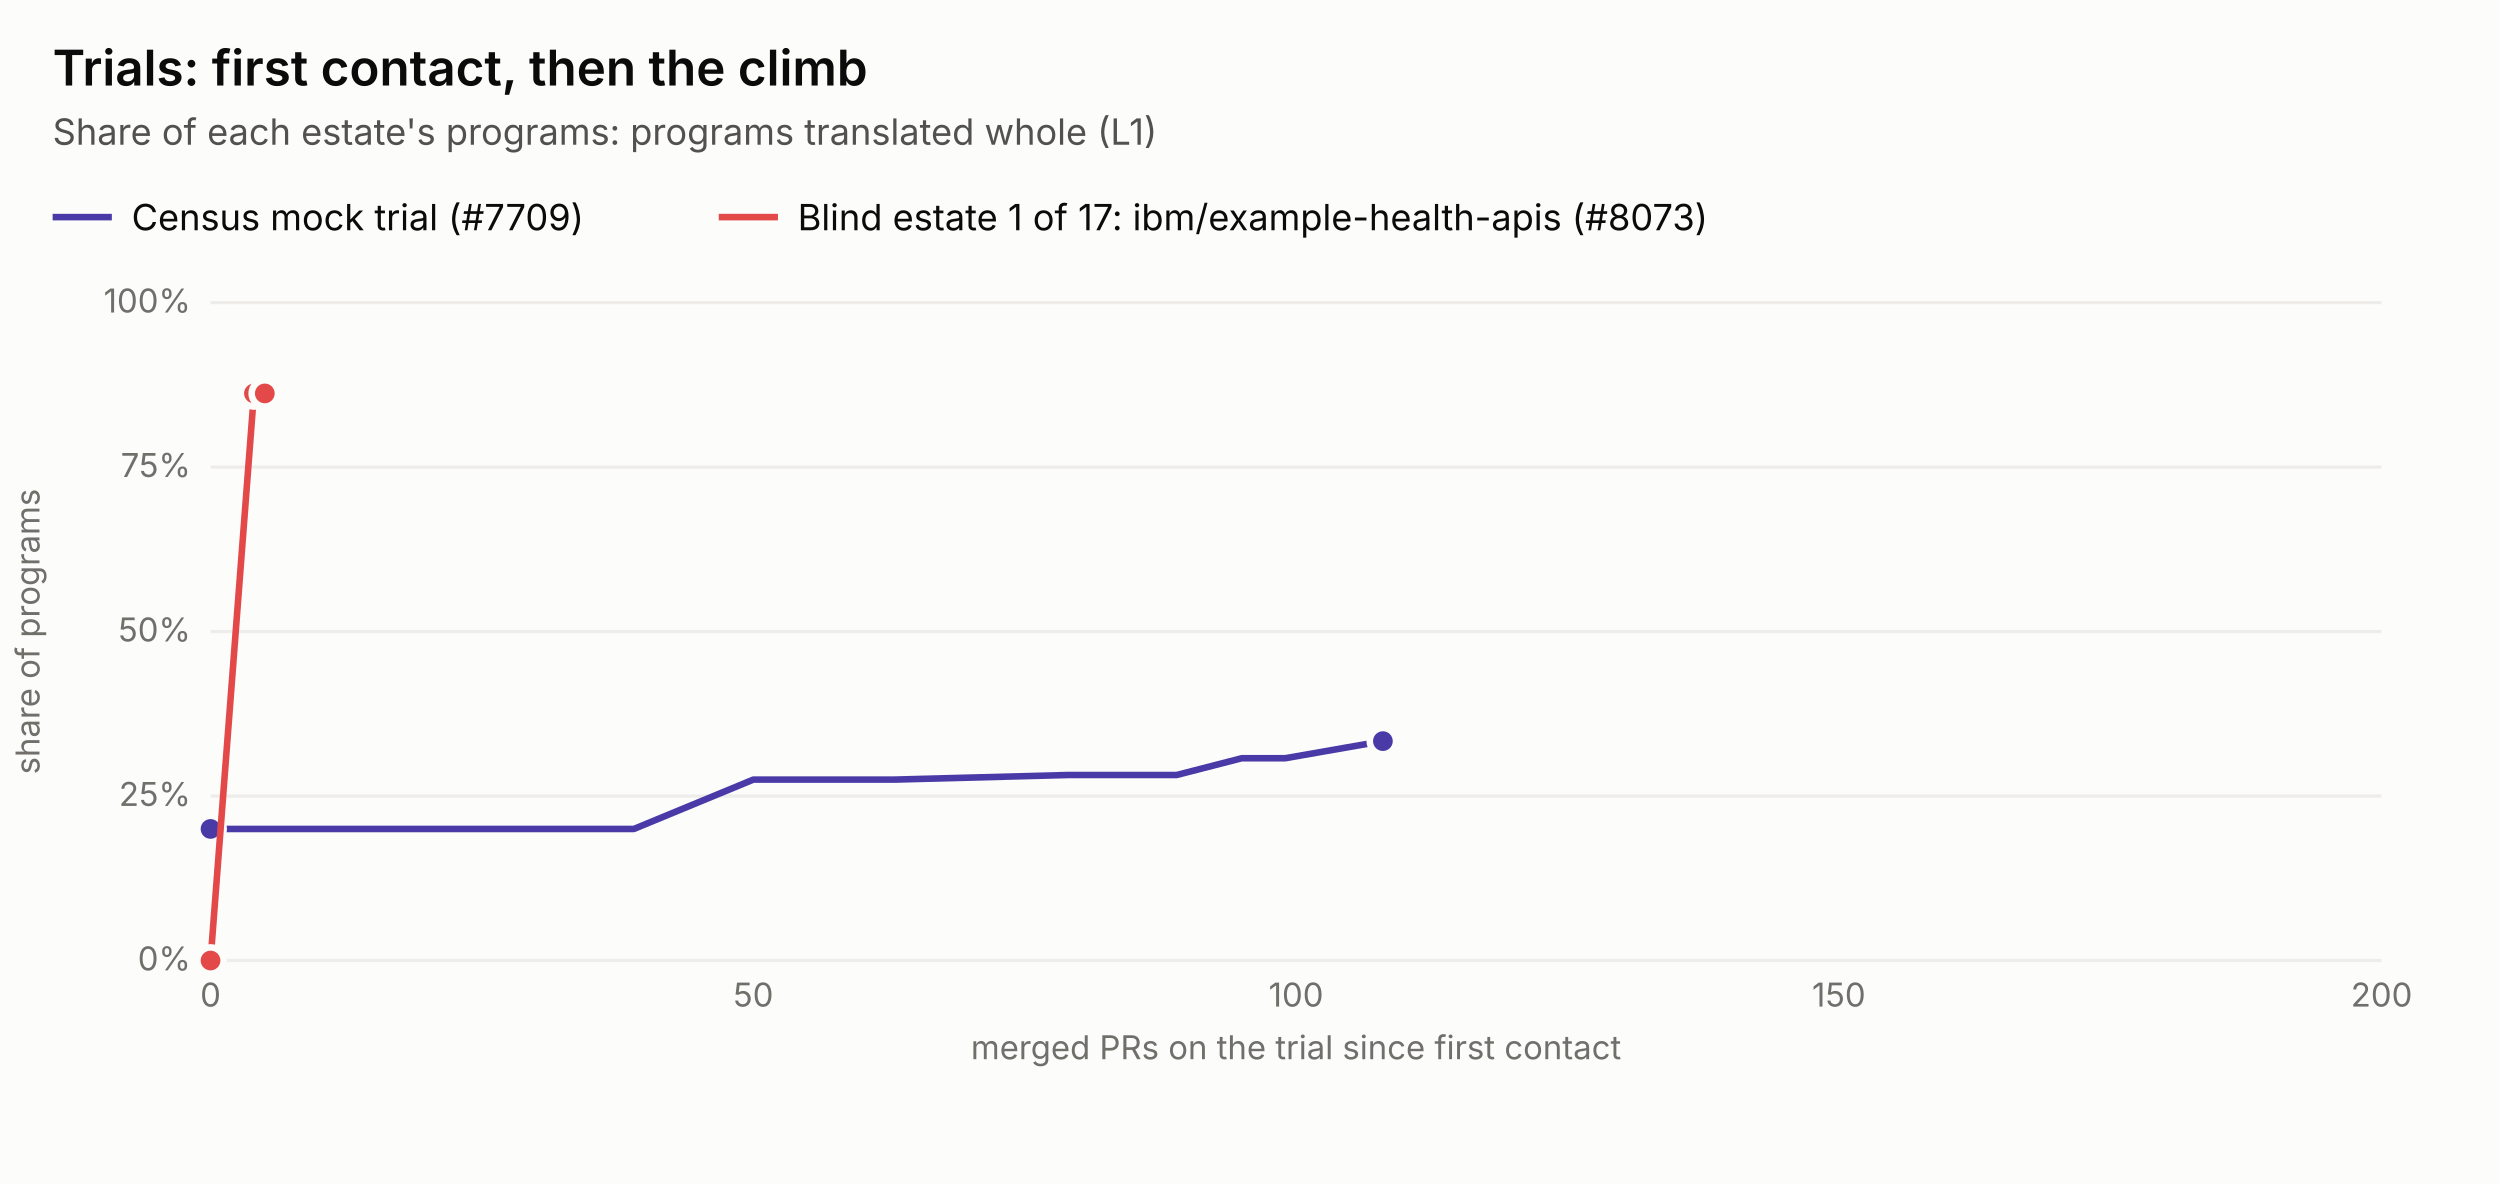
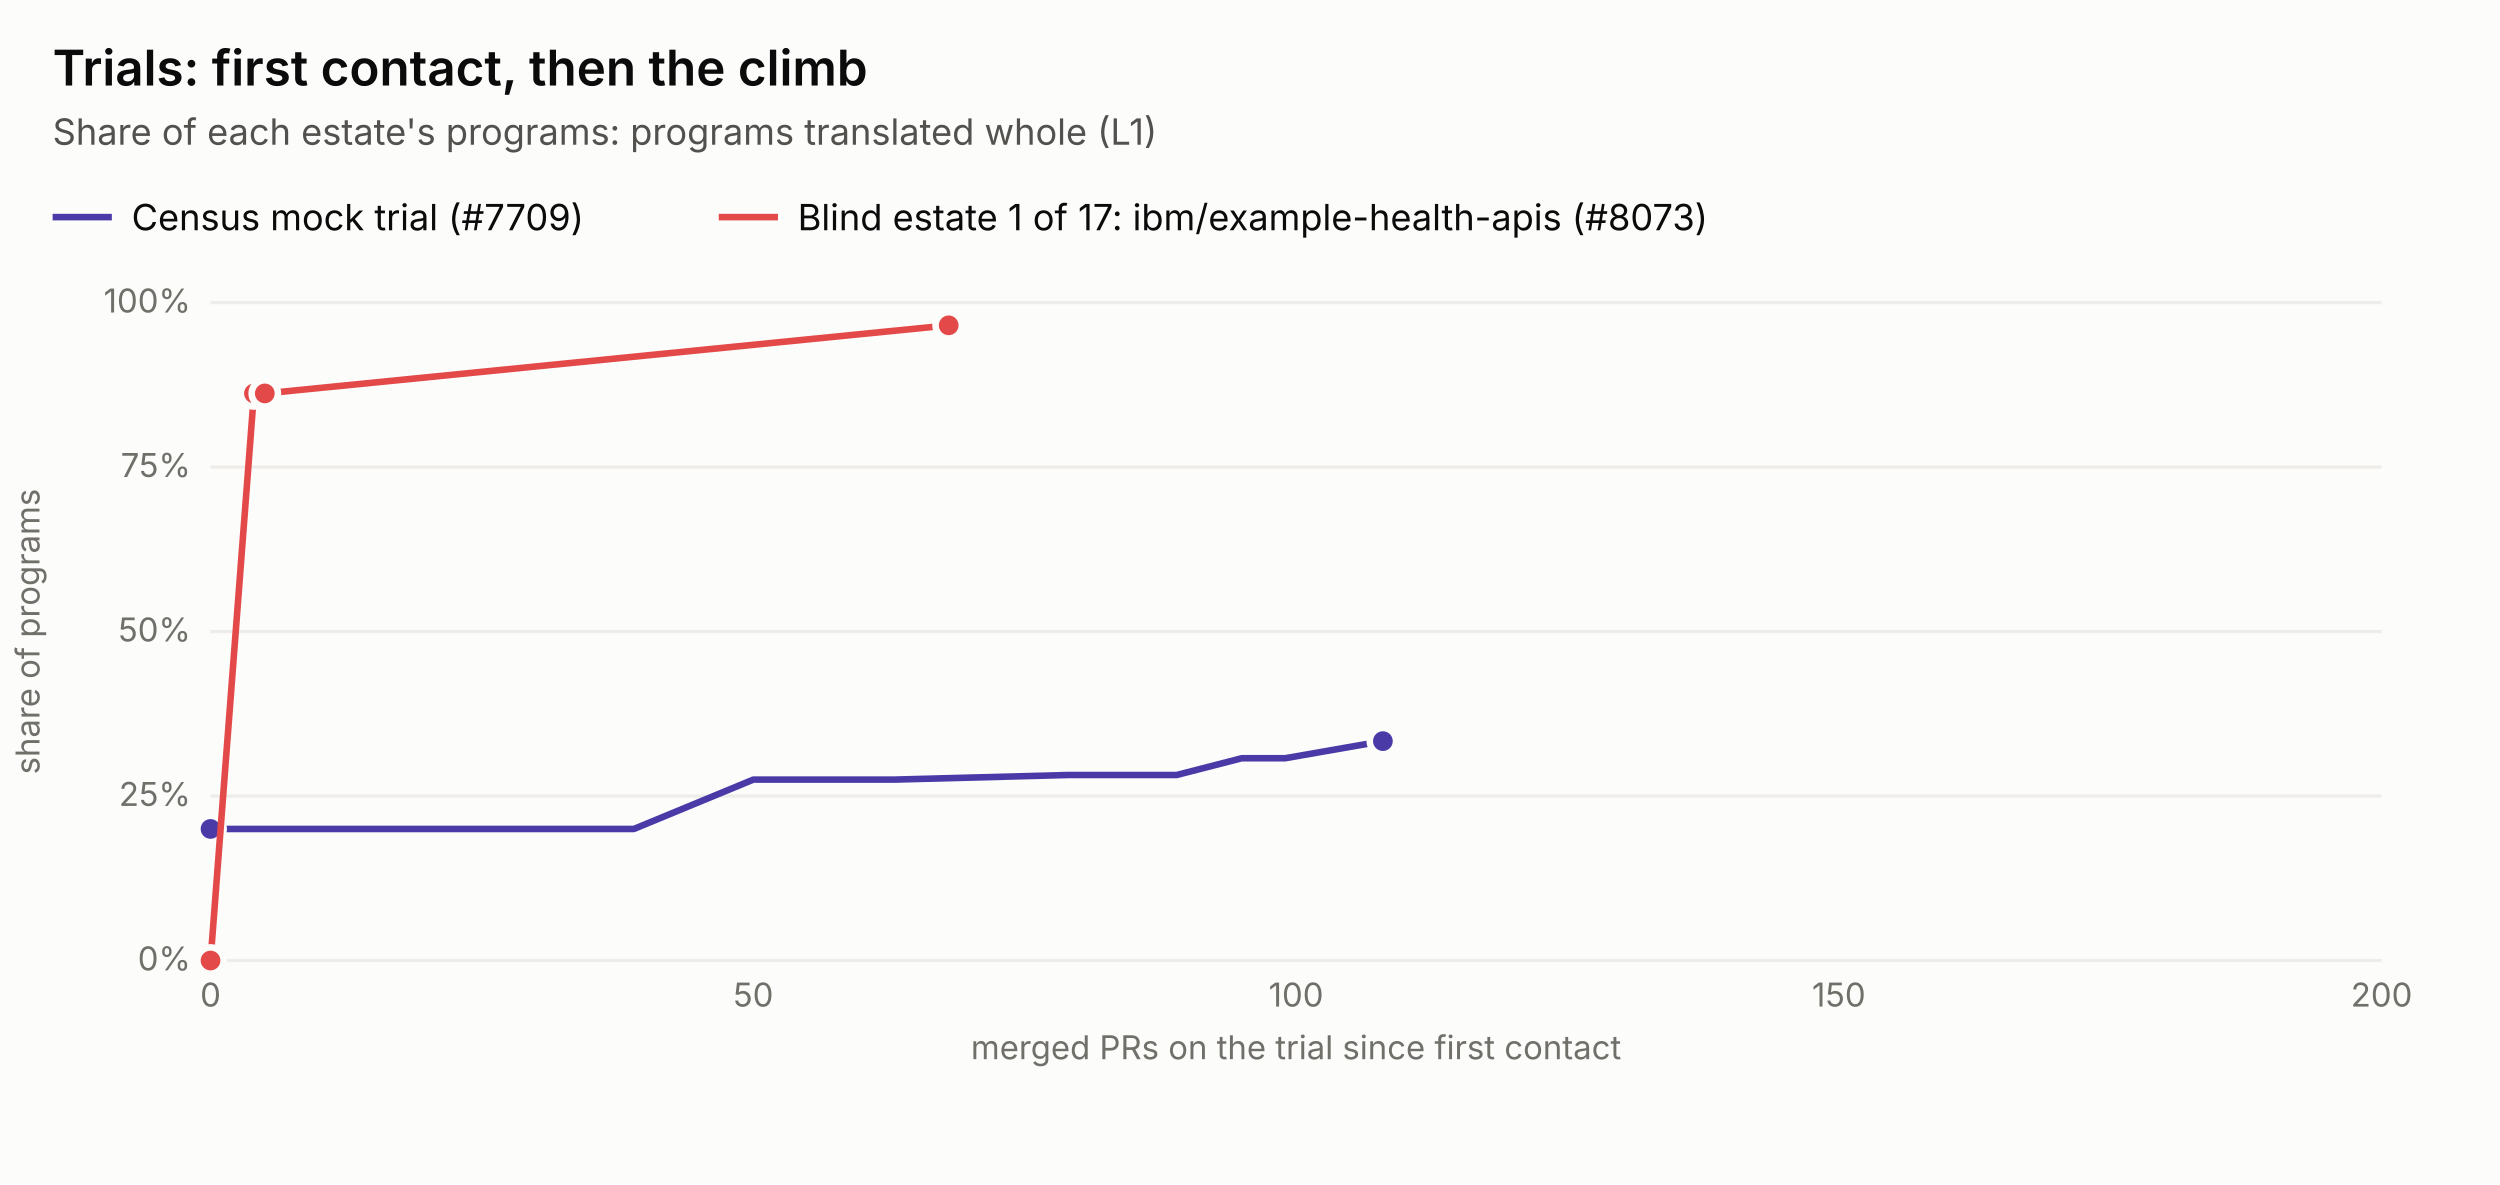
<svg xmlns="http://www.w3.org/2000/svg" viewBox="0 0 760 360" width="760" height="360" font-family="system-ui, -apple-system, Segoe UI, sans-serif" role="img" aria-label="Trials: first contact, then the climb">
  <style>.t{font-size:15px;font-weight:600;fill:#0b0b0b}.s{font-size:11px;fill:#52514e}.a{font-size:10px;fill:#706f6a}.l{font-size:11px;fill:#0b0b0b}</style>
  <rect width="760" height="360" fill="#fcfcfb" />
  <text x="16" y="26" class="t">Trials: first contact, then the climb</text>
  <text x="16" y="44" class="s">Share of each estate's programs: programs translated whole (L1)</text>
  <line x1="64" y1="292.0" x2="724" y2="292.0" stroke="#eeede9" />
  <text x="58" y="295.0" class="a" text-anchor="end">0%</text>
  <line x1="64" y1="242.0" x2="724" y2="242.0" stroke="#eeede9" />
  <text x="58" y="245.0" class="a" text-anchor="end">25%</text>
  <line x1="64" y1="192.0" x2="724" y2="192.0" stroke="#eeede9" />
  <text x="58" y="195.0" class="a" text-anchor="end">50%</text>
  <line x1="64" y1="142.0" x2="724" y2="142.0" stroke="#eeede9" />
  <text x="58" y="145.0" class="a" text-anchor="end">75%</text>
  <line x1="64" y1="92.0" x2="724" y2="92.0" stroke="#eeede9" />
  <text x="58" y="95.0" class="a" text-anchor="end">100%</text>
  <text x="64.0" y="306" class="a" text-anchor="middle">0</text>
  <text x="229.0" y="306" class="a" text-anchor="middle">50</text>
  <text x="394.0" y="306" class="a" text-anchor="middle">100</text>
  <text x="559.0" y="306" class="a" text-anchor="middle">150</text>
  <text x="724.0" y="306" class="a" text-anchor="middle">200</text>
  <text x="394.0" y="322" class="a" text-anchor="middle">merged PRs on the trial since first contact</text>
  <text x="12" y="192.0" class="a" transform="rotate(-90 12 192.0)" text-anchor="middle">share of programs</text>
  <polyline points="64.0,252.0 73.9,252.0 93.7,252.0 113.5,252.0 172.9,252.0 192.7,252.0 229.0,237.0 248.8,237.0 271.9,237.0 324.7,235.6 357.7,235.6 377.5,230.5 390.7,230.5 420.4,225.3" fill="none" stroke="#4a3aa7" stroke-width="2" stroke-linejoin="round" />
  <circle cx="64.0" cy="252.0" r="4" fill="#4a3aa7" stroke="#fcfcfb" stroke-width="2" />
  <circle cx="420.4" cy="225.3" r="4" fill="#4a3aa7" stroke="#fcfcfb" stroke-width="2" />
  <line x1="16" y1="66" x2="34" y2="66" stroke="#4a3aa7" stroke-width="2" />
  <text x="40" y="70" class="l">Census mock trial (#7709)</text>
-   <polyline points="64.0,292.0 77.2,119.6 80.5,119.6" fill="none" stroke="#e34948" stroke-width="2" stroke-linejoin="round" />
+   <polyline points="64.0,292.0 77.2,119.6 80.5,119.6 288.4,98.9" fill="none" stroke="#e34948" stroke-width="2" stroke-linejoin="round" />
  <circle cx="64.0" cy="292.0" r="4" fill="#e34948" stroke="#fcfcfb" stroke-width="2" />
  <circle cx="77.2" cy="119.6" r="4" fill="#e34948" stroke="#fcfcfb" stroke-width="2" />
  <circle cx="80.5" cy="119.6" r="4" fill="#e34948" stroke="#fcfcfb" stroke-width="2" />
+   <circle cx="288.4" cy="98.9" r="4" fill="#e34948" stroke="#fcfcfb" stroke-width="2" />
  <line x1="218.5" y1="66" x2="236.5" y2="66" stroke="#e34948" stroke-width="2" />
  <text x="242.5" y="70" class="l">Blind estate 1 of 17: ibm/example-health-apis (#8073)</text>
</svg>
